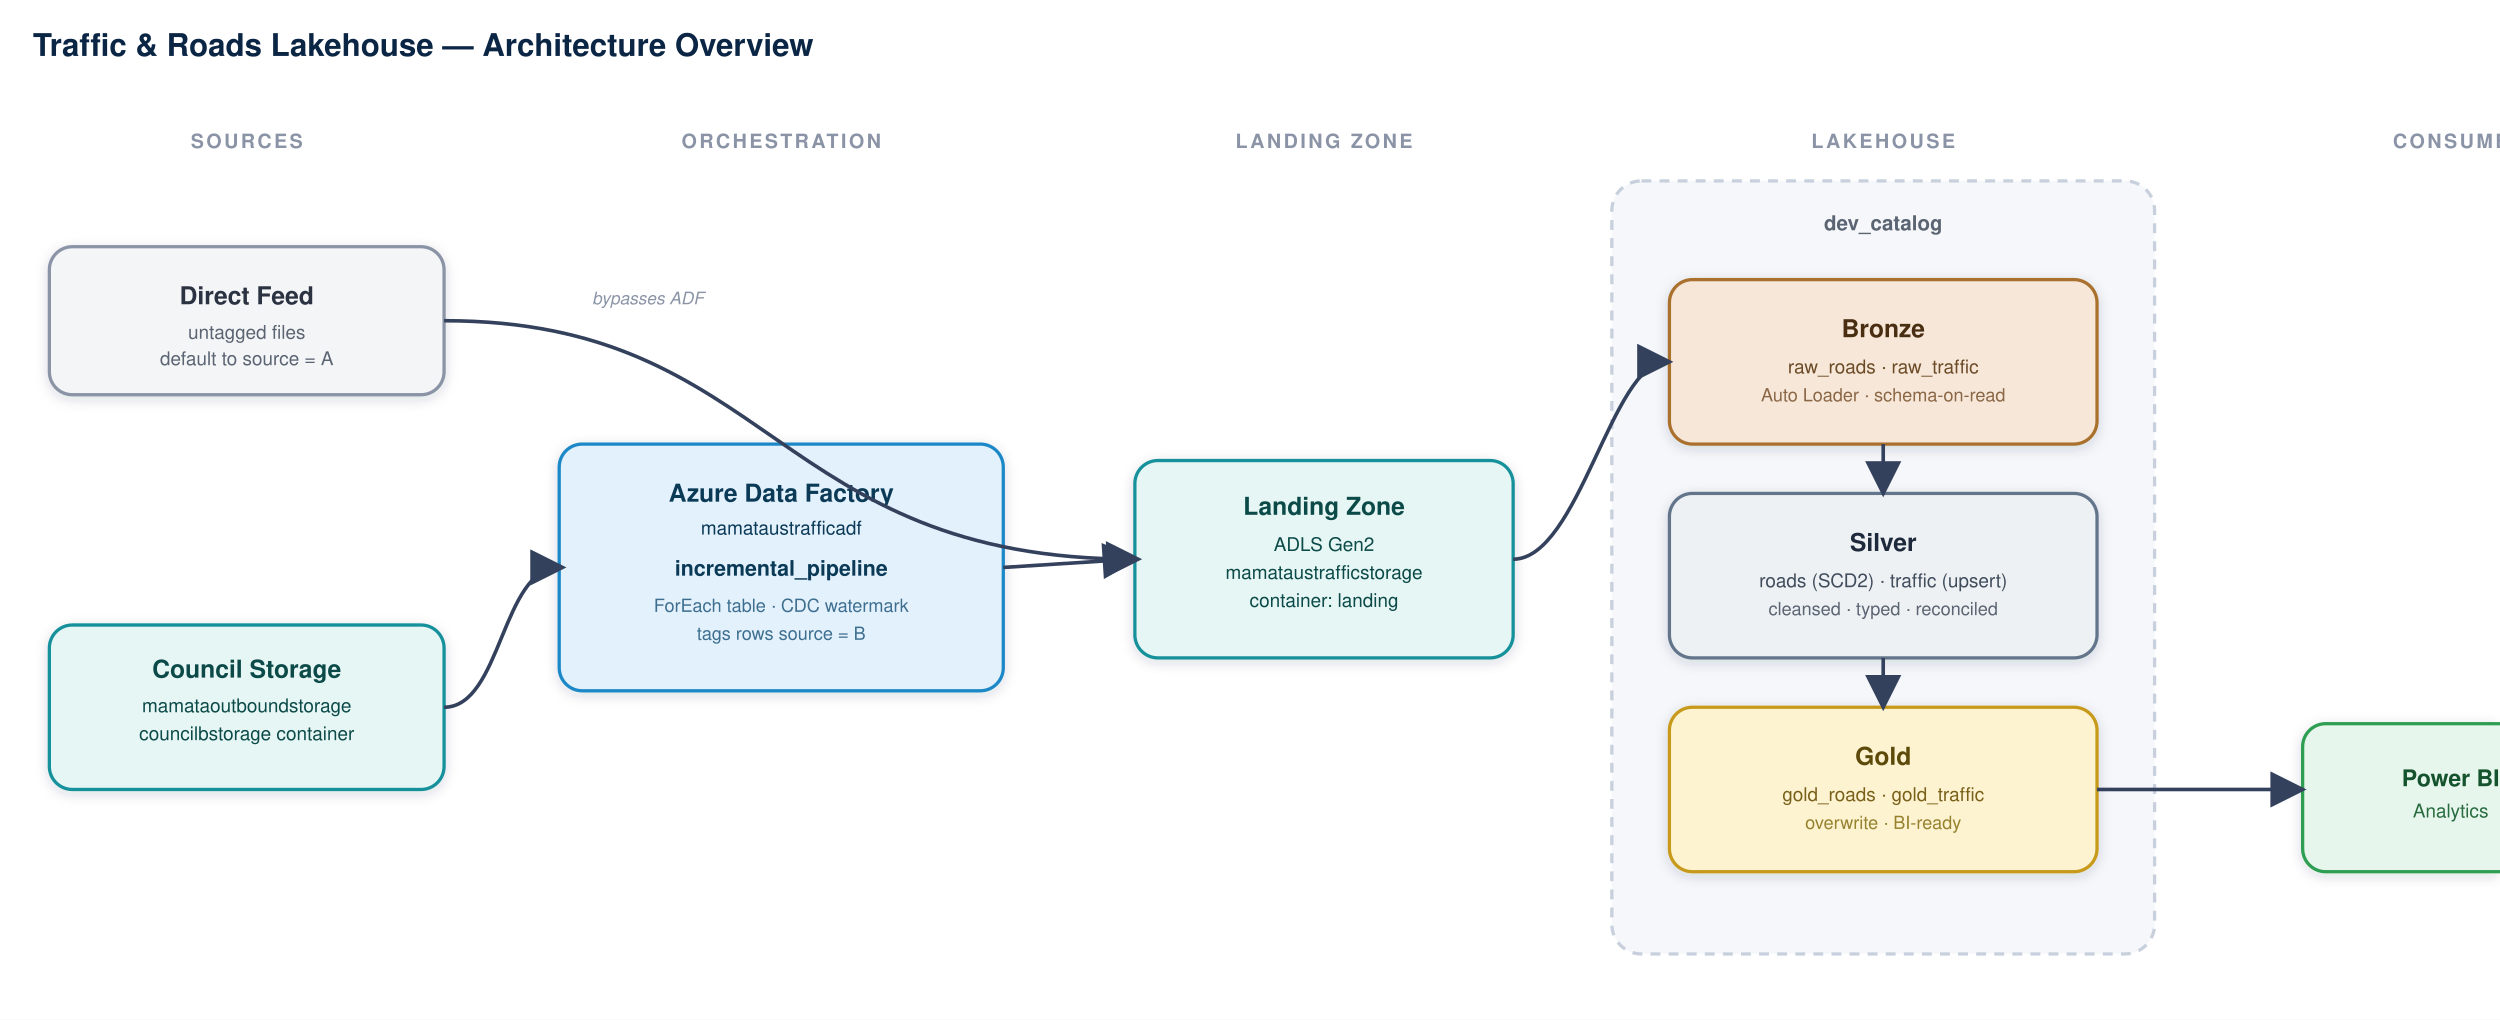
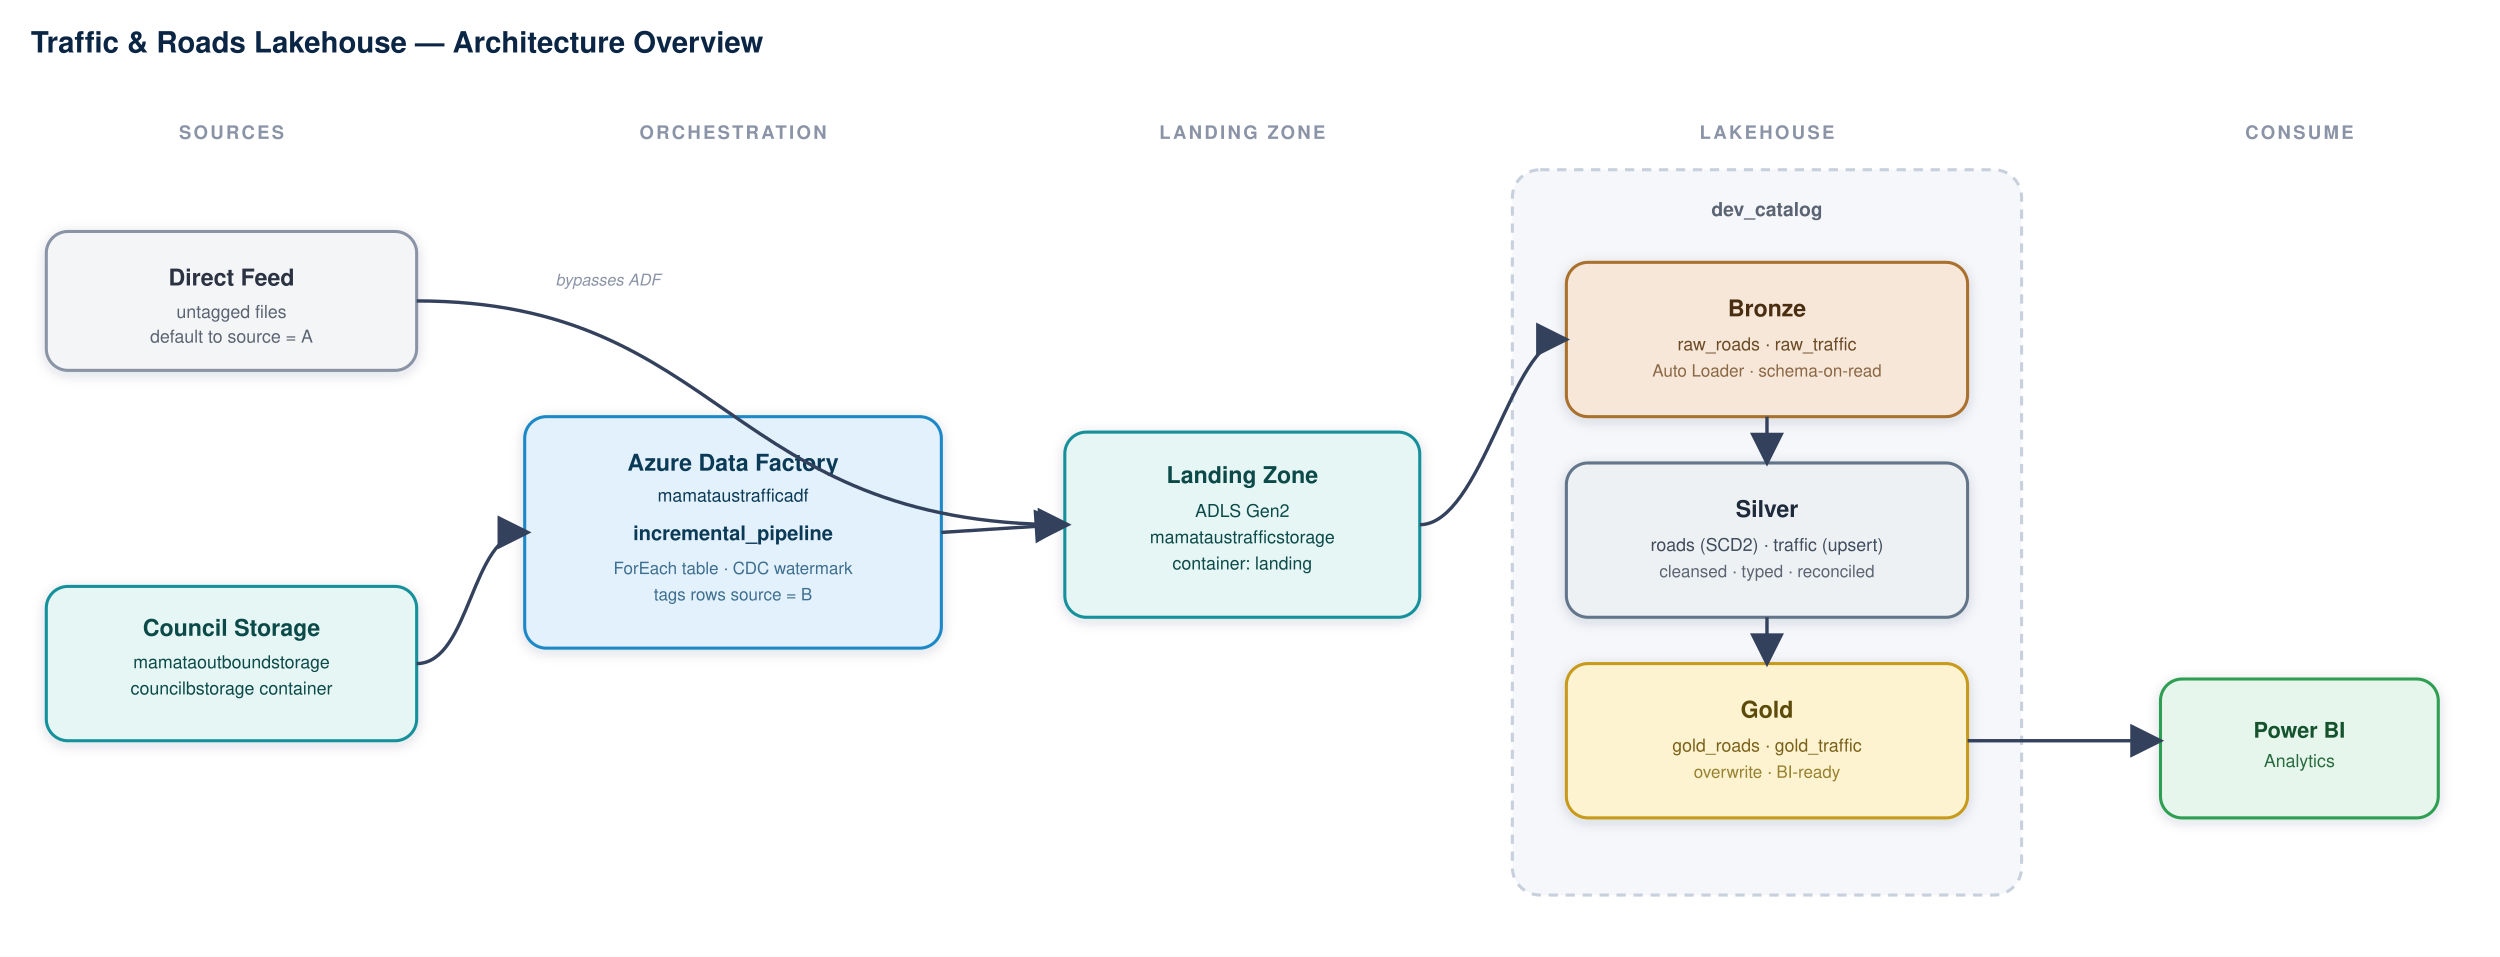
- <svg xmlns="http://www.w3.org/2000/svg" viewBox="0 0 1520 620" font-family="'Segoe UI', Helvetica, Arial, sans-serif">
+ <svg xmlns="http://www.w3.org/2000/svg" viewBox="0 0 1620 620" font-family="'Segoe UI', Helvetica, Arial, sans-serif">
  <defs>
    <filter id="cardShadow" x="-20%" y="-20%" width="140%" height="140%">
      <feDropShadow dx="0" dy="2" stdDeviation="4" flood-color="#0B2545" flood-opacity="0.15" />
    </filter>
    <marker id="arrowHead" markerWidth="10" markerHeight="10" refX="8" refY="5" orient="auto">
      <path d="M0,0 L10,5 L0,10 Z" fill="#33415C" />
    </marker>
  </defs>
-   <rect x="0" y="0" width="1520" height="620" fill="#FFFFFF" />
+   <rect x="0" y="0" width="1620" height="620" fill="#FFFFFF" />
  <text x="20" y="34" font-size="19" font-weight="700" fill="#0B2545">Traffic &amp; Roads Lakehouse — Architecture Overview</text>
  <text x="150" y="90" text-anchor="middle" font-size="12" font-weight="700" fill="#8A94A6" letter-spacing="1.5">SOURCES</text>
  <text x="475" y="90" text-anchor="middle" font-size="12" font-weight="700" fill="#8A94A6" letter-spacing="1.5">ORCHESTRATION</text>
  <text x="805" y="90" text-anchor="middle" font-size="12" font-weight="700" fill="#8A94A6" letter-spacing="1.5">LANDING ZONE</text>
  <text x="1145" y="90" text-anchor="middle" font-size="12" font-weight="700" fill="#8A94A6" letter-spacing="1.5">LAKEHOUSE</text>
  <text x="1490" y="90" text-anchor="middle" font-size="12" font-weight="700" fill="#8A94A6" letter-spacing="1.5">CONSUME</text>
  <rect x="30" y="150" width="240" height="90" rx="14" fill="#F4F5F7" stroke="#8A94A6" stroke-width="2" filter="url(#cardShadow)" />
  <text x="150" y="185" text-anchor="middle" font-size="15" font-weight="700" fill="#2B3242">Direct Feed</text>
  <text x="150" y="206" text-anchor="middle" font-size="11.5" fill="#5B6472">untagged files</text>
  <text x="150" y="222" text-anchor="middle" font-size="11.5" fill="#5B6472">default to source = A</text>
  <rect x="30" y="380" width="240" height="100" rx="14" fill="#E6F6F4" stroke="#14919B" stroke-width="2" filter="url(#cardShadow)" />
  <text x="150" y="412" text-anchor="middle" font-size="15" font-weight="700" fill="#0B4A48">Council Storage</text>
  <text x="150" y="433" text-anchor="middle" font-size="11.5" fill="#0B4A48">mamataoutboundstorage</text>
  <text x="150" y="450" text-anchor="middle" font-size="11.5" fill="#0B4A48">councilbstorage container</text>
  <rect x="340" y="270" width="270" height="150" rx="14" fill="#E3F1FC" stroke="#1E88C7" stroke-width="2" filter="url(#cardShadow)" />
  <text x="475" y="305" text-anchor="middle" font-size="15" font-weight="700" fill="#0B3A57">Azure Data Factory</text>
  <text x="475" y="325" text-anchor="middle" font-size="11.5" fill="#0B3A57">mamataustrafficadf</text>
  <text x="475" y="350" text-anchor="middle" font-size="13" font-weight="600" fill="#0B3A57">incremental_pipeline</text>
  <text x="475" y="372" text-anchor="middle" font-size="11" fill="#3D6E8F">ForEach table · CDC watermark</text>
  <text x="475" y="389" text-anchor="middle" font-size="11" fill="#3D6E8F">tags rows source = B</text>
  <rect x="690" y="280" width="230" height="120" rx="14" fill="#E6F6F4" stroke="#14919B" stroke-width="2" filter="url(#cardShadow)" />
  <text x="805" y="313" text-anchor="middle" font-size="15" font-weight="700" fill="#0B4A48">Landing Zone</text>
  <text x="805" y="335" text-anchor="middle" font-size="11.5" fill="#0B4A48">ADLS Gen2</text>
  <text x="805" y="352" text-anchor="middle" font-size="11.5" fill="#0B4A48">mamataustrafficstorage</text>
  <text x="805" y="369" text-anchor="middle" font-size="11.5" fill="#0B4A48">container: landing</text>
  <rect x="980" y="110" width="330" height="470" rx="18" fill="#F5F7FA" stroke="#C7D0DC" stroke-width="2" stroke-dasharray="6,5" />
  <text x="1145" y="140" text-anchor="middle" font-size="12.5" font-weight="700" fill="#5B6472">dev_catalog</text>
  <rect x="1015" y="170" width="260" height="100" rx="14" fill="#F6E7D8" stroke="#A9702E" stroke-width="2" filter="url(#cardShadow)" />
  <text x="1145" y="205" text-anchor="middle" font-size="15" font-weight="700" fill="#4A2E12">Bronze</text>
  <text x="1145" y="227" text-anchor="middle" font-size="11.5" fill="#6B4A26">raw_roads · raw_traffic</text>
  <text x="1145" y="244" text-anchor="middle" font-size="11" fill="#8A6644">Auto Loader · schema-on-read</text>
  <rect x="1015" y="300" width="260" height="100" rx="14" fill="#EEF1F3" stroke="#64748B" stroke-width="2" filter="url(#cardShadow)" />
  <text x="1145" y="335" text-anchor="middle" font-size="15" font-weight="700" fill="#1E293B">Silver</text>
  <text x="1145" y="357" text-anchor="middle" font-size="11.5" fill="#3F4C5C">roads (SCD2) · traffic (upsert)</text>
  <text x="1145" y="374" text-anchor="middle" font-size="11" fill="#5B6472">cleansed · typed · reconciled</text>
  <rect x="1015" y="430" width="260" height="100" rx="14" fill="#FDF3D0" stroke="#C79A1E" stroke-width="2" filter="url(#cardShadow)" />
  <text x="1145" y="465" text-anchor="middle" font-size="15" font-weight="700" fill="#5C4A0A">Gold</text>
  <text x="1145" y="487" text-anchor="middle" font-size="11.5" fill="#7A611A">gold_roads · gold_traffic</text>
  <text x="1145" y="504" text-anchor="middle" font-size="11" fill="#96812F">overwrite · BI-ready</text>
  <rect x="1400" y="440" width="180" height="90" rx="14" fill="#E7F6EC" stroke="#2F9E52" stroke-width="2" filter="url(#cardShadow)" />
  <text x="1490" y="478" text-anchor="middle" font-size="14" font-weight="700" fill="#14532D">Power BI</text>
  <text x="1490" y="497" text-anchor="middle" font-size="11.5" fill="#276B3E">Analytics</text>
  <path d="M270,195 C 470,195 470,340 690,340" fill="none" stroke="#33415C" stroke-width="2.2" marker-end="url(#arrowHead)" />
  <path d="M270,430 C 305,430 305,345 340,345" fill="none" stroke="#33415C" stroke-width="2.2" marker-end="url(#arrowHead)" />
  <path d="M610,345 L688,340" fill="none" stroke="#33415C" stroke-width="2.2" marker-end="url(#arrowHead)" />
  <path d="M920,340 C 960,340 980,220 1013,220" fill="none" stroke="#33415C" stroke-width="2.2" marker-end="url(#arrowHead)" />
  <path d="M1145,270 L1145,298" fill="none" stroke="#33415C" stroke-width="2.2" marker-end="url(#arrowHead)" />
  <path d="M1145,400 L1145,428" fill="none" stroke="#33415C" stroke-width="2.2" marker-end="url(#arrowHead)" />
  <path d="M1275,480 L1398,480" fill="none" stroke="#33415C" stroke-width="2.2" marker-end="url(#arrowHead)" />
  <text x="360" y="185" font-size="10.5" fill="#8A94A6" font-style="italic">bypasses ADF</text>
</svg>
